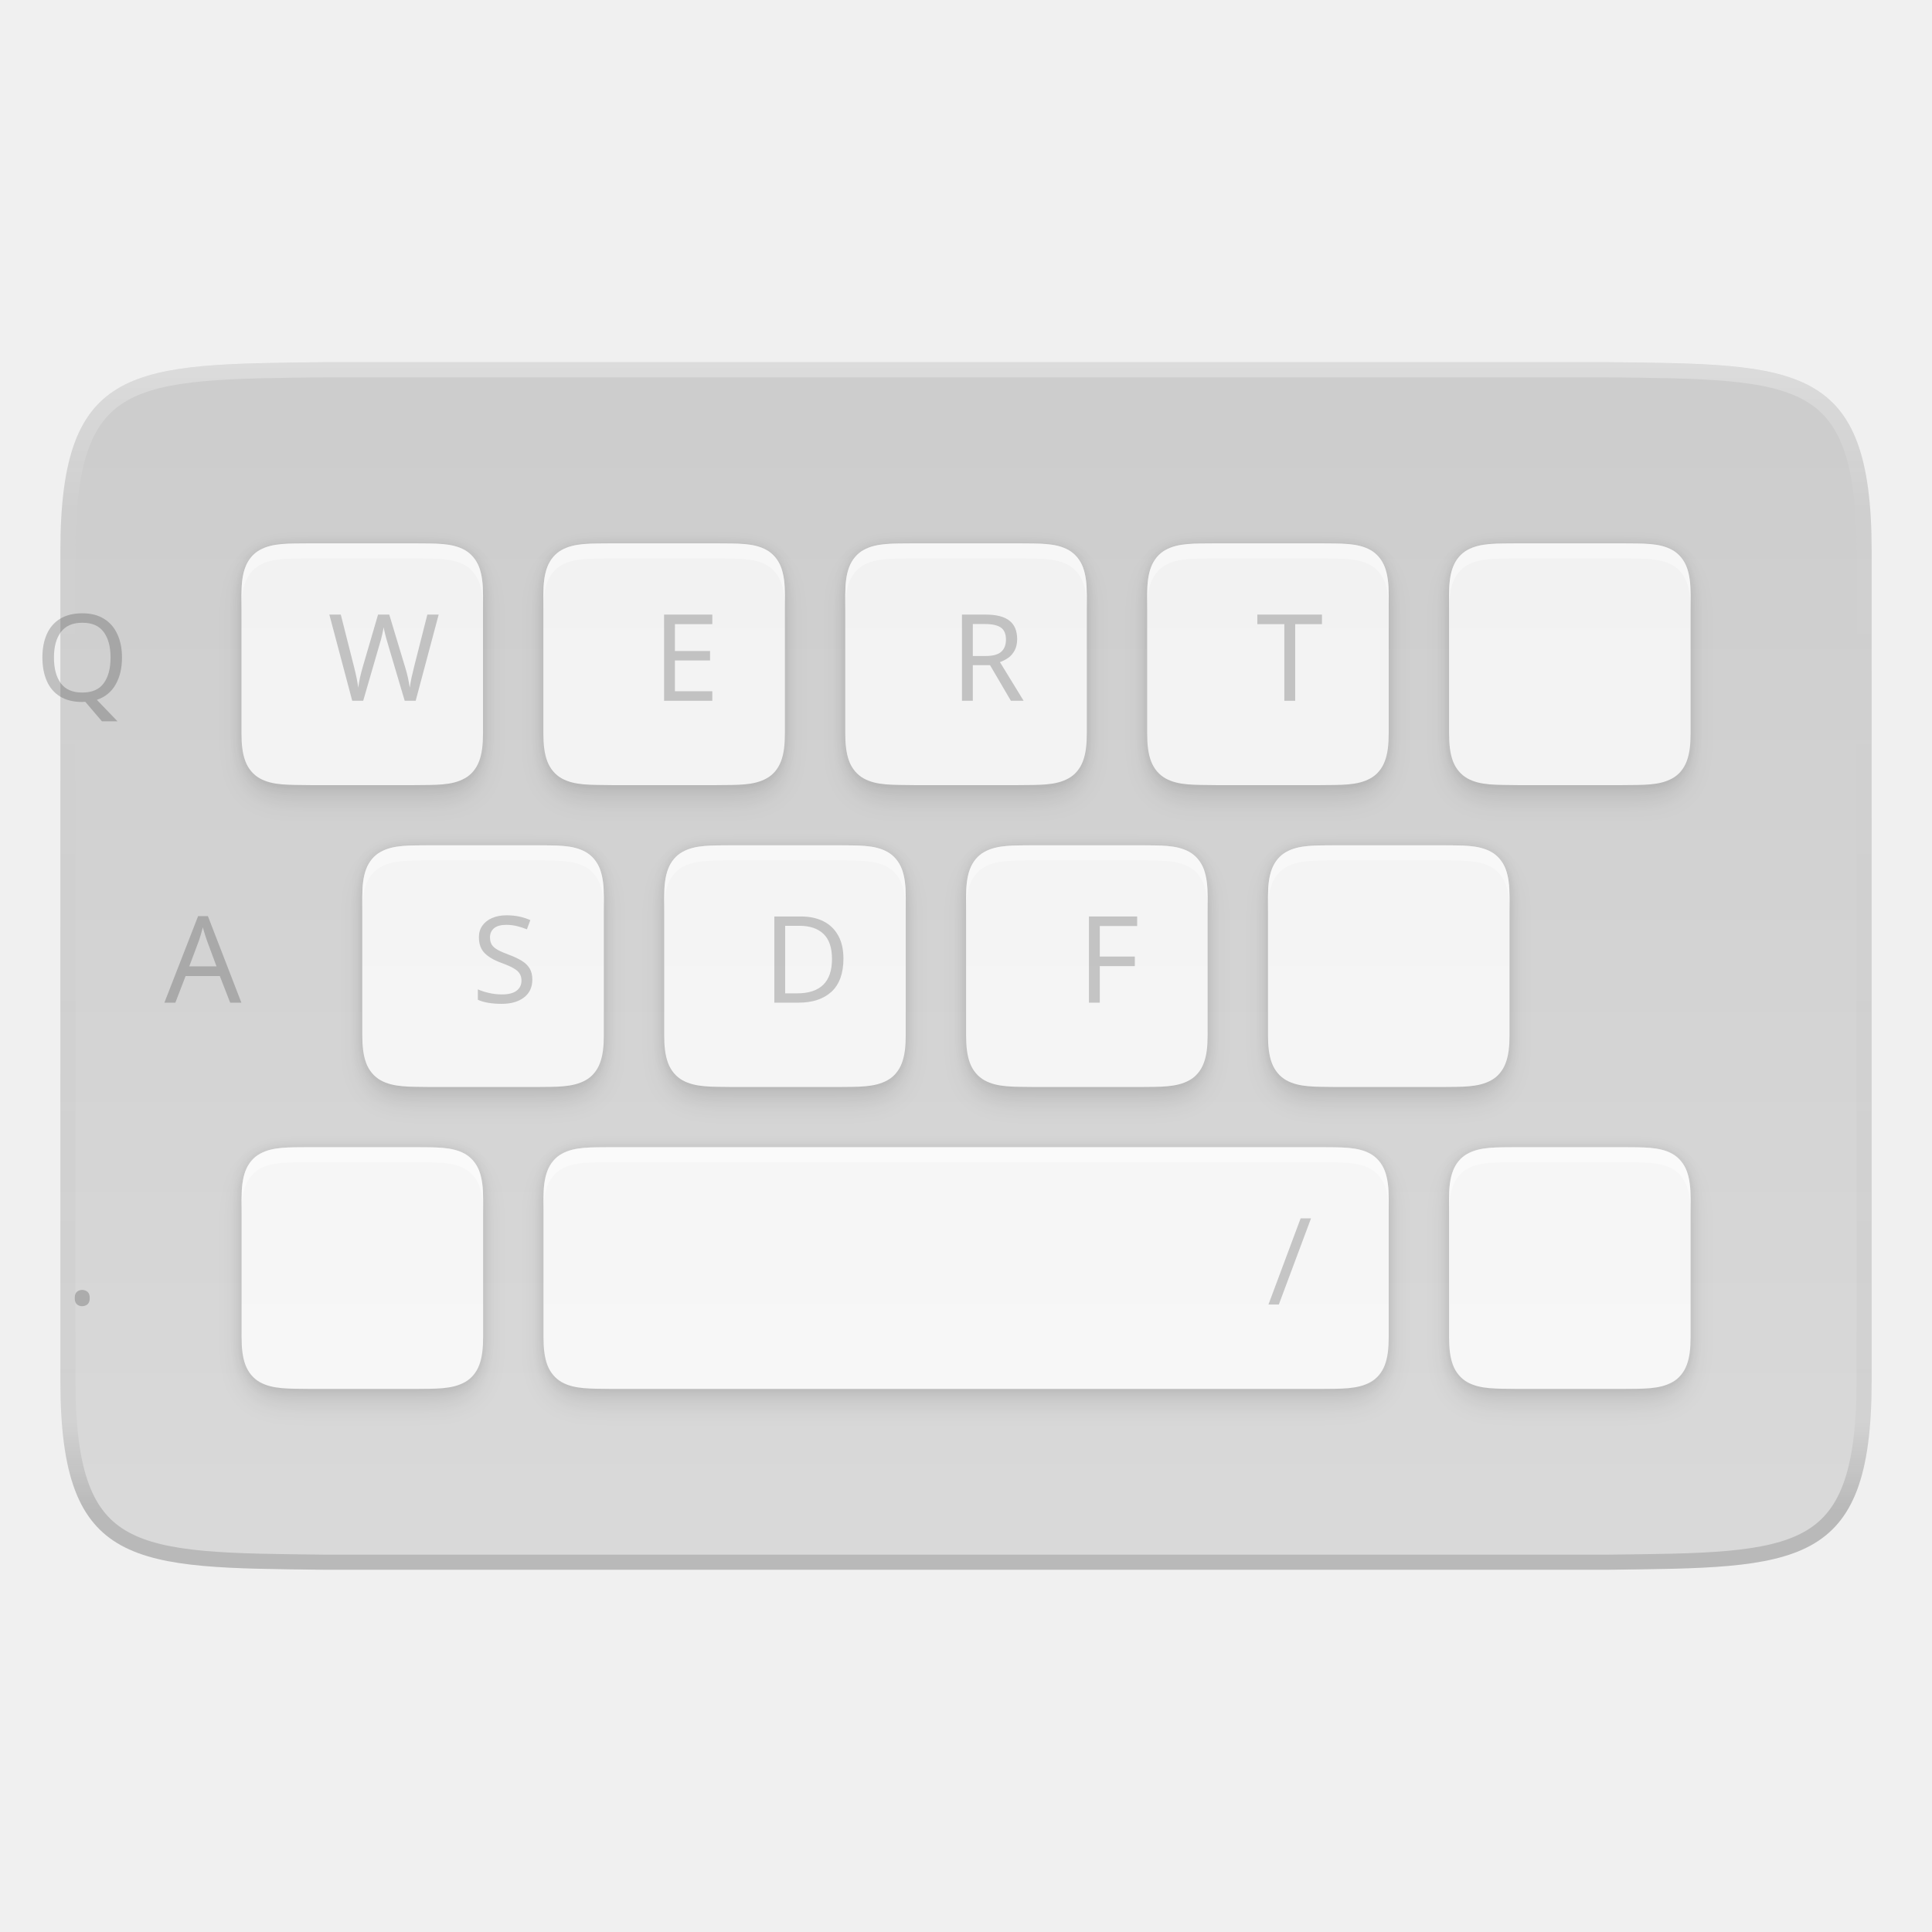
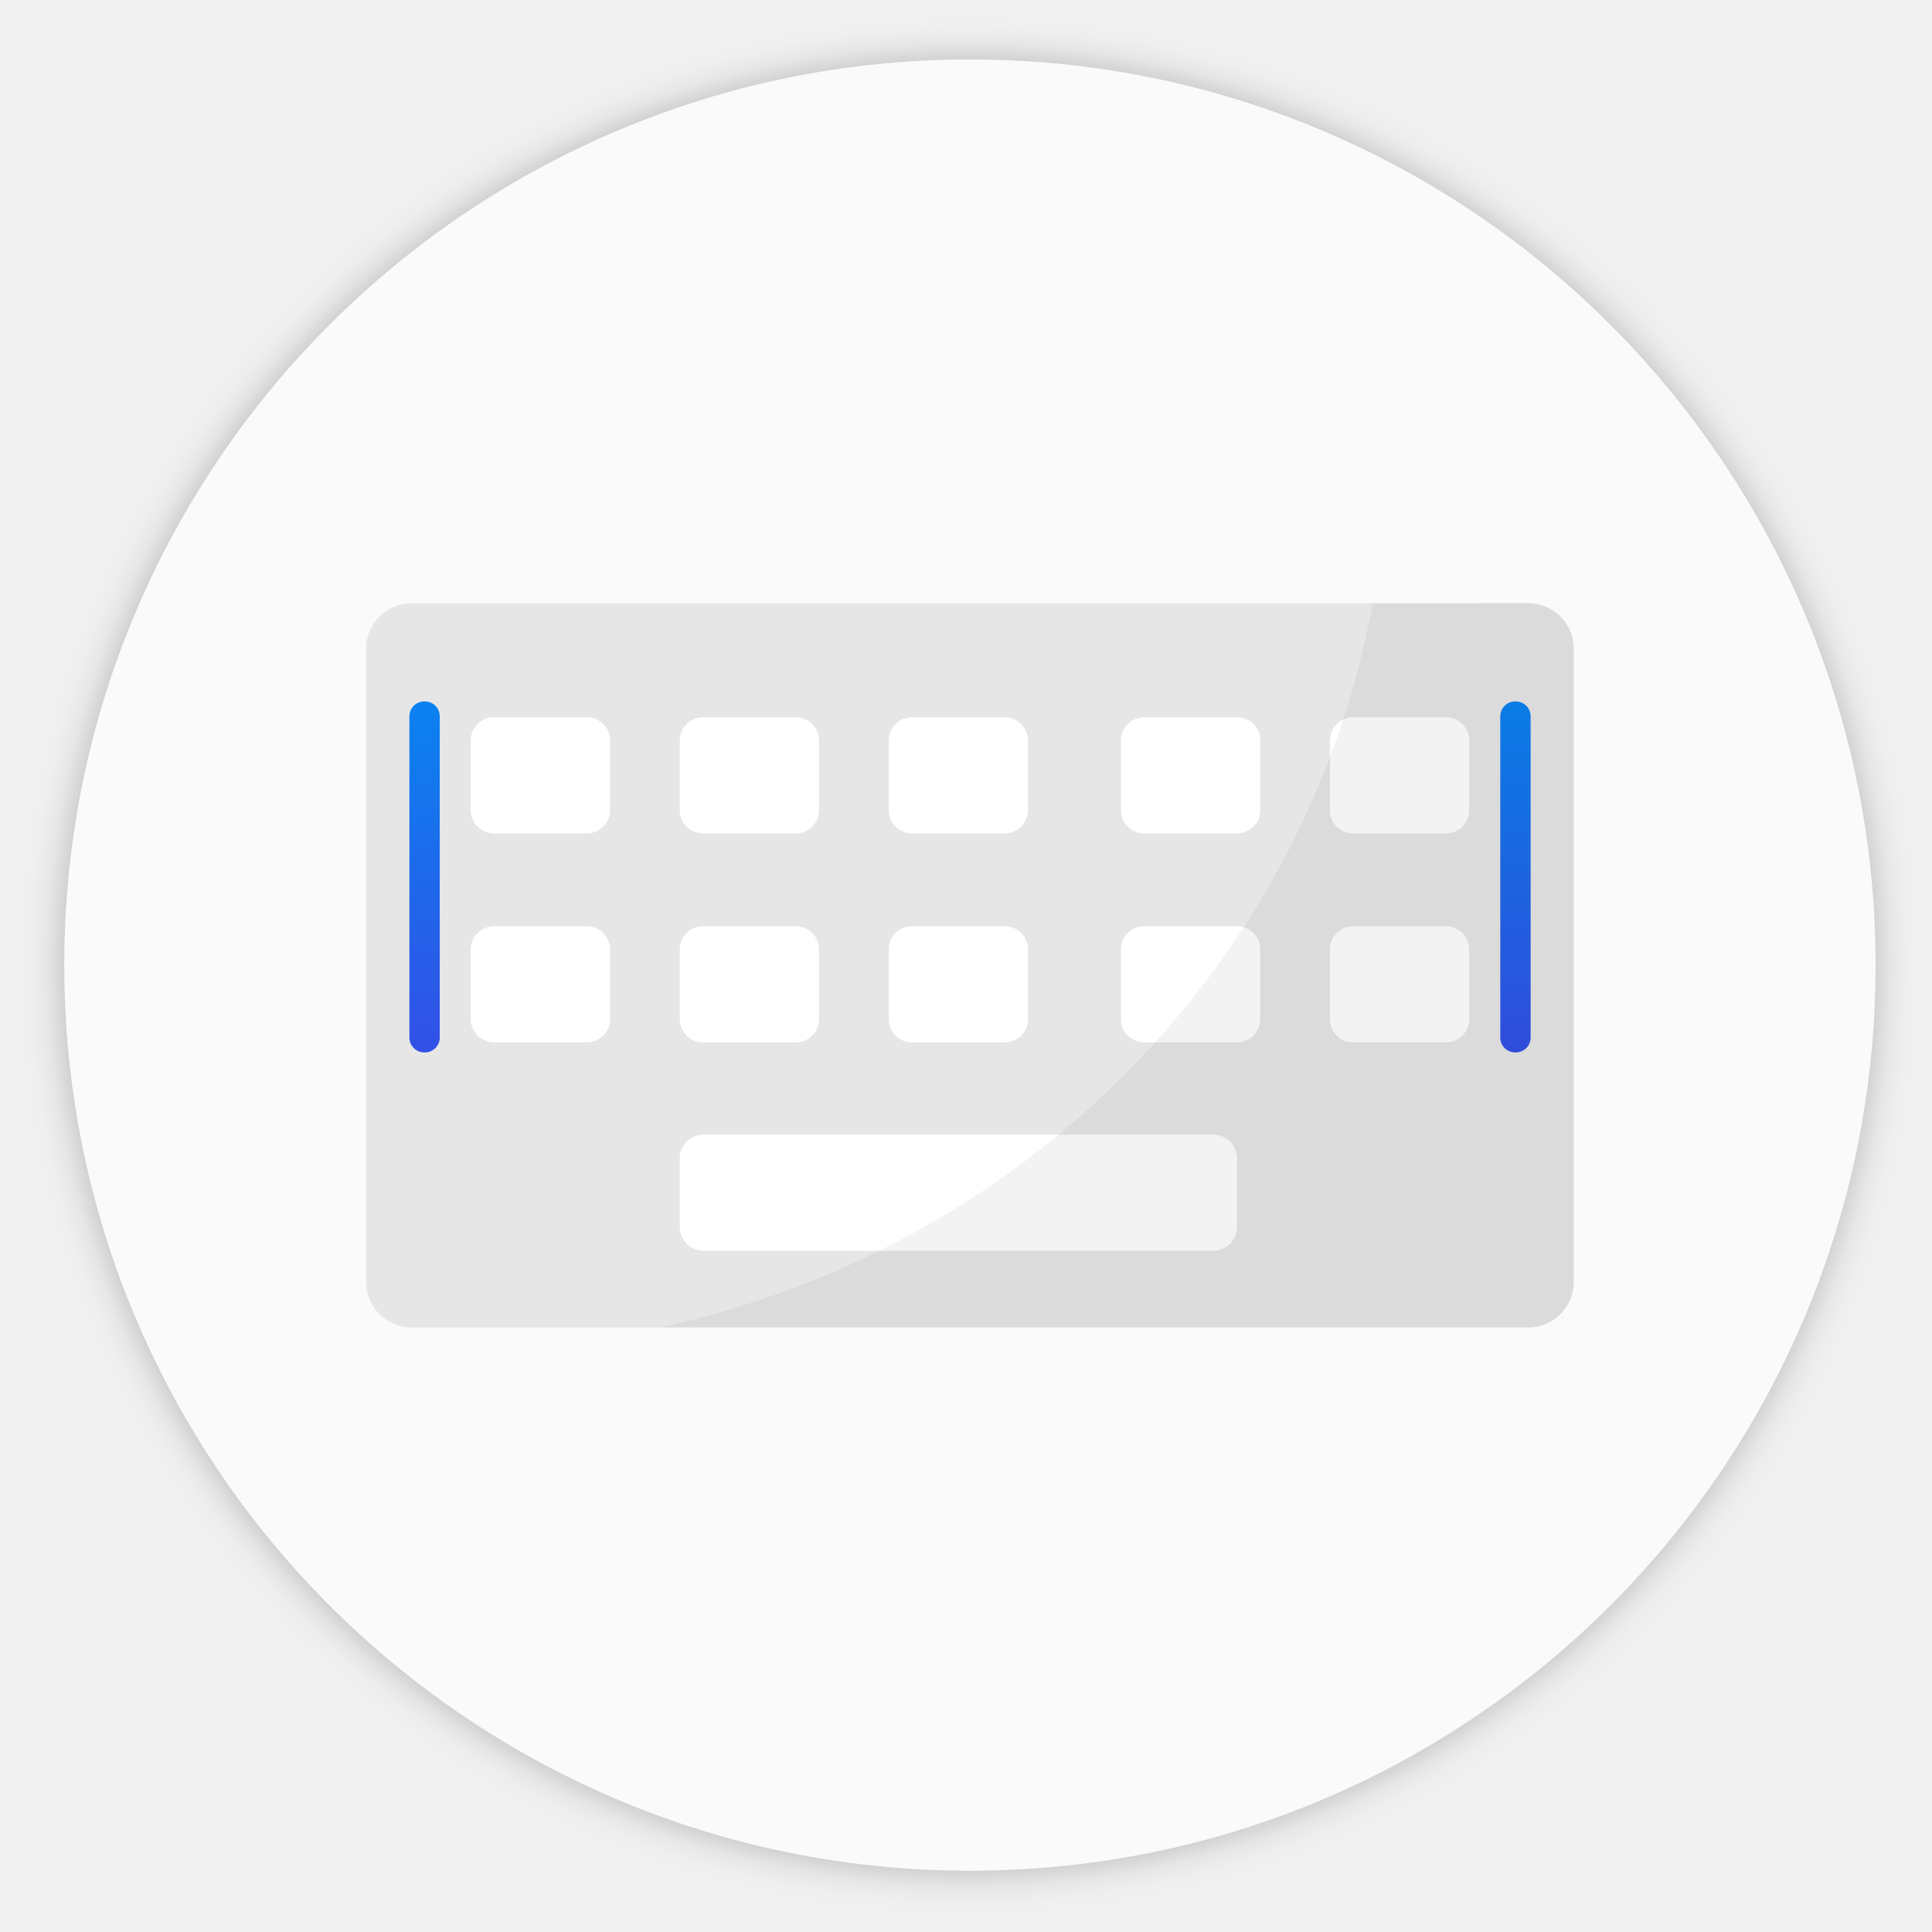
- <svg xmlns="http://www.w3.org/2000/svg" width="64" height="64" version="1.1" viewBox="0 0 16.933 16.933">
+ <svg xmlns="http://www.w3.org/2000/svg" xmlns:xlink="http://www.w3.org/1999/xlink" width="64" height="64" version="1.1" viewBox="0 0 16.933 16.933">
  <defs>
-     <linearGradient id="a" x1="152" x2="152" y1="100" y2="212" gradientTransform="matrix(.066145 0 0 .066145 -1.3976 -1.5875)" gradientUnits="userSpaceOnUse">
-       <stop stop-color="#f2f2f2" offset="0" />
-       <stop stop-color="#f7f7f7" offset="1" />
+     <filter id="filter11290" x="-.024" y="-.024" width="1.048" height="1.048" color-interpolation-filters="sRGB">
+       <feGaussianBlur stdDeviation="0.159" />
+     </filter>
+     <linearGradient id="linearGradient1007" x1="4.228" x2="7.304" y1="5.526" y2="5.526" gradientTransform="translate(2.0025 -9.265)" gradientUnits="userSpaceOnUse">
+       <stop stop-color="#0a82f0" offset="0" />
+       <stop stop-color="#3250e6" offset="1" />
    </linearGradient>
-     <filter id="e" x="-.019" y="-.033" width="1.038" height="1.065" color-interpolation-filters="sRGB">
-       <feGaussianBlur stdDeviation="1.52" />
-     </filter>
-     <filter id="f" x="-.009" y="-.016" width="1.019" height="1.033" color-interpolation-filters="sRGB">
-       <feGaussianBlur stdDeviation="0.76" />
-     </filter>
-     <linearGradient id="b" x1="152" x2="152" y1="76" y2="228" gradientUnits="userSpaceOnUse">
-       <stop stop-color="#fff" offset="0" />
-       <stop stop-color="#fff" stop-opacity=".098" offset=".125" />
-       <stop stop-opacity=".098" offset=".925" />
-       <stop stop-opacity=".498" offset="1" />
-     </linearGradient>
-     <clipPath id="h">
-       <path d="m272 211c0 25-9.783 24.708-35 25h-170c-25.217-0.292-35 0-35-25v-110c0-25 9.783-24.708 35-25h170c25.217 0.292 35 0 35 25z" color="#000000" fill="#808080" />
-     </clipPath>
-     <linearGradient id="d" x1="152" x2="152" y1="84" y2="228" gradientTransform="matrix(.066145 0 0 .066145 -1.3976 -1.5875)" gradientUnits="userSpaceOnUse">
-       <stop stop-color="#cdcdcd" offset="0" />
-       <stop stop-color="#d9d9d9" offset="1" />
-     </linearGradient>
-     <linearGradient id="c" x1="156" x2="156" y1="80" y2="232" gradientUnits="userSpaceOnUse">
-       <stop stop-color="#fff" offset="0" />
-       <stop stop-color="#fff" stop-opacity=".098" offset=".125" />
-       <stop stop-color="#fff" stop-opacity=".098" offset=".925" />
-       <stop stop-color="#fff" stop-opacity=".498" offset="1" />
-     </linearGradient>
-     <clipPath id="i">
-       <path d="m266 205c0 25-9.783 24.708-35 25h-158c-25.217-0.292-35 0-35-25v-98.001c0-25 9.783-24.708 35-25h158c25.217 0.292 35 0 35 25z" color="#000000" fill="#808080" />
-     </clipPath>
-     <filter id="g" x="-.01" y="-.015" width="1.02" height="1.03" color-interpolation-filters="sRGB">
-       <feGaussianBlur stdDeviation="0.94" />
-     </filter>
+     <linearGradient id="linearGradient904" x1="4.228" x2="7.304" y1="5.526" y2="5.526" gradientTransform="translate(2.0025 -18.826)" gradientUnits="userSpaceOnUse" xlink:href="#linearGradient1007" />
+     <linearGradient id="linearGradient910" x1="4.228" x2="7.304" y1="5.526" y2="5.526" gradientTransform="translate(2.0025 -9.265)" gradientUnits="userSpaceOnUse" xlink:href="#linearGradient1007" />
  </defs>
-   <g transform="translate(-.18986 -.26462)">
-     <g>
-       <path transform="matrix(.066145 0 0 .066145 -1.3976 -1.5875)" d="m272 211c0 25-9.783 24.708-35 25h-170c-25.217-0.292-35 0-35-25v-110c0-25 9.783-24.708 35-25h170c25.217 0.292 35 0 35 25z" clip-path="url(#i)" color="#000000" filter="url(#g)" opacity=".5" stroke="url(#c)" stroke-width="4" />
-       <path d="m16.594 12.369c0 1.654-0.647 1.634-2.315 1.654h-11.245c-1.668-0.019-2.315 0-2.315-1.654v-7.276c0-1.654 0.647-1.634 2.315-1.654h11.245c1.668 0.019 2.315 0 2.315 1.654z" color="#000000" fill="url(#d)" />
-       <path transform="matrix(.066145 0 0 .066145 -1.3976 -1.5875)" d="m272 211c0 25-9.783 24.708-35 25h-170c-25.217-0.292-35 0-35-25v-110c0-25 9.783-24.708 35-25h170c25.217 0.292 35 0 35 25z" clip-path="url(#h)" color="#000000" fill="none" opacity=".3" stroke="url(#b)" stroke-width="4" />
+   <circle cx="8.494" cy="8.46" r="7.938" filter="url(#filter11290)" opacity=".25" stroke-width=".14" />
+   <path d="m16.439 8.46c0 0.952-0.167 1.864-0.475 2.709-0.214 0.588-0.494 1.143-0.834 1.657-0.142 0.216-0.295 0.425-0.457 0.625-0.52 0.642-1.137 1.201-1.831 1.654-0.255 0.167-0.521 0.32-0.795 0.457-1.067 0.534-2.271 0.834-3.546 0.834s-2.479-0.3-3.546-0.834c-0.275-0.137-0.54-0.29-0.796-0.457-0.702-0.46-1.327-1.027-1.851-1.68-0.163-0.202-0.315-0.413-0.457-0.631-0.33-0.505-0.604-1.051-0.814-1.627-0.307-0.845-0.474-1.757-0.474-2.708 0-4.384 3.554-7.938 7.938-7.938 2.2 0 4.192 0.895 5.63 2.342 0.414 0.417 0.783 0.879 1.096 1.379 0.296 0.471 0.544 0.976 0.737 1.507 0.307 0.846 0.475 1.758 0.475 2.709z" fill="#fafafa" stroke-width=".031" />
+   <g fill="#5e4aa6" stroke-width=".265">
+     <circle cx="-330.35" cy="-328.38" r="0" />
+     <g transform="translate(23.999 2.5837)">
+       <circle cx="-330.35" cy="-328.38" r="0" />
+       <circle cx="-299.17" cy="-337.27" r="0" />
+       <circle cx="-299.81" cy="-339.42" r="0" />
+       <circle cx="-302.25" cy="-338.13" r="0" />
+       <circle cx="-301.89" cy="-335.91" r="0" />
+       <circle cx="-304.76" cy="-351.05" r="0" />
+       <circle cx="-304.83" cy="-349.54" r="0" />
+       <circle cx="-359.94" cy="-336.91" r="0" />
    </g>
-     <g shape-rendering="auto">
-       <path transform="matrix(.066145 0 0 .066145 .71901 3.4395)" d="m33.129 24c-2.876 0.033-4.981-0.07-6.701 0.879-0.86 0.475-1.538 1.279-1.914 2.281-0.376 1.003-0.514 2.194-0.514 3.697v18.285c0 1.503 0.137 2.695 0.514 3.697 0.376 1.003 1.054 1.801 1.914 2.275 1.721 0.949 3.825 0.852 6.701 0.885h0.01 13.723 0.01c2.876-0.033 4.981 0.065 6.701-0.885 0.86-0.475 1.538-1.273 1.914-2.275 0.375-1.003 0.514-2.194 0.514-3.697v-18.285c0-1.503-0.137-2.695-0.514-3.697-0.376-1.003-1.054-1.807-1.914-2.281-1.721-0.949-3.825-0.846-6.701-0.879h-0.01-13.723zm40 0c-2.876 0.033-4.981-0.07-6.701 0.879-0.86 0.475-1.538 1.279-1.914 2.281-0.376 1.003-0.514 2.194-0.514 3.697v18.285c0 1.503 0.137 2.695 0.514 3.697 0.376 1.003 1.054 1.801 1.914 2.275 1.721 0.949 3.825 0.852 6.701 0.885h0.01 13.723 0.01c2.876-0.033 4.981 0.065 6.701-0.885 0.86-0.475 1.538-1.273 1.914-2.275 0.375-1.003 0.514-2.194 0.514-3.697v-18.285c0-1.503-0.137-2.695-0.514-3.697-0.376-1.003-1.054-1.807-1.914-2.281-1.721-0.949-3.825-0.846-6.701-0.879h-0.01-13.723zm40 0c-2.876 0.033-4.981-0.07-6.701 0.879-0.86 0.475-1.538 1.279-1.914 2.281-0.376 1.003-0.514 2.194-0.514 3.697v18.285c0 1.503 0.137 2.695 0.514 3.697 0.376 1.003 1.054 1.801 1.914 2.275 1.721 0.949 3.825 0.852 6.701 0.885h0.01 13.723 0.01c2.876-0.033 4.981 0.065 6.701-0.885 0.86-0.475 1.538-1.273 1.914-2.275 0.375-1.003 0.514-2.194 0.514-3.697v-18.285c0-1.503-0.137-2.695-0.514-3.697-0.376-1.003-1.054-1.807-1.914-2.281-1.721-0.949-3.825-0.846-6.701-0.879h-0.01-13.723zm40 0c-2.876 0.033-4.981-0.07-6.701 0.879-0.86 0.475-1.538 1.279-1.914 2.281-0.376 1.003-0.514 2.194-0.514 3.697v18.285c0 1.503 0.137 2.695 0.514 3.697 0.376 1.003 1.054 1.801 1.914 2.275 1.721 0.949 3.825 0.852 6.701 0.885h0.01 13.723 0.01c2.876-0.033 4.981 0.065 6.701-0.885 0.86-0.475 1.538-1.273 1.914-2.275 0.375-1.003 0.514-2.194 0.514-3.697v-18.285c0-1.503-0.137-2.695-0.514-3.697-0.376-1.003-1.054-1.807-1.914-2.281-1.721-0.949-3.825-0.846-6.701-0.879h-0.01-13.723zm40 0c-2.876 0.033-4.981-0.07-6.701 0.879-0.86 0.475-1.538 1.279-1.914 2.281-0.376 1.003-0.514 2.194-0.514 3.697v18.285c0 1.503 0.137 2.695 0.514 3.697 0.376 1.003 1.054 1.801 1.914 2.275 1.721 0.949 3.825 0.852 6.701 0.885h0.01 13.723 0.01c2.876-0.033 4.981 0.065 6.701-0.885 0.86-0.475 1.538-1.273 1.914-2.275 0.375-1.003 0.514-2.194 0.514-3.697v-18.285c0-1.503-0.137-2.695-0.514-3.697-0.376-1.003-1.054-1.807-1.914-2.281-1.721-0.949-3.825-0.846-6.701-0.879h-0.01-13.723zm-144 40c-2.876 0.033-4.981-0.07-6.701 0.879-0.86 0.475-1.538 1.279-1.914 2.281-0.376 1.003-0.514 2.194-0.514 3.697v18.285c0 1.503 0.137 2.695 0.514 3.697 0.376 1.003 1.054 1.801 1.914 2.275 1.721 0.949 3.825 0.852 6.701 0.885h0.01 13.723 0.01c2.876-0.033 4.981 0.065 6.701-0.885 0.86-0.475 1.538-1.273 1.914-2.275 0.375-1.003 0.514-2.194 0.514-3.697v-18.285c0-1.503-0.137-2.695-0.514-3.697-0.376-1.003-1.054-1.807-1.914-2.281-1.721-0.949-3.825-0.846-6.701-0.879h-0.01-13.723zm40 0c-2.876 0.033-4.981-0.07-6.701 0.879-0.86 0.475-1.538 1.279-1.914 2.281-0.376 1.003-0.514 2.194-0.514 3.697v18.285c0 1.503 0.137 2.695 0.514 3.697 0.376 1.003 1.054 1.801 1.914 2.275 1.721 0.949 3.825 0.852 6.701 0.885h0.01 13.723 0.01c2.876-0.033 4.981 0.065 6.701-0.885 0.86-0.475 1.538-1.273 1.914-2.275 0.375-1.003 0.514-2.194 0.514-3.697v-18.285c0-1.503-0.137-2.695-0.514-3.697-0.376-1.003-1.054-1.807-1.914-2.281-1.721-0.949-3.825-0.846-6.701-0.879h-0.01-13.723zm40 0c-2.876 0.033-4.981-0.07-6.701 0.879-0.86 0.475-1.538 1.279-1.914 2.281-0.376 1.003-0.514 2.194-0.514 3.697v18.285c0 1.503 0.137 2.695 0.514 3.697 0.376 1.003 1.054 1.801 1.914 2.275 1.721 0.949 3.825 0.852 6.701 0.885h0.01 13.723 0.01c2.876-0.033 4.981 0.065 6.701-0.885 0.86-0.475 1.538-1.273 1.914-2.275 0.375-1.003 0.514-2.194 0.514-3.697v-18.285c0-1.503-0.137-2.695-0.514-3.697-0.376-1.003-1.054-1.807-1.914-2.281-1.721-0.949-3.825-0.846-6.701-0.879h-0.01-13.723zm40 0c-2.876 0.033-4.981-0.07-6.701 0.879-0.86 0.475-1.538 1.279-1.914 2.281-0.376 1.003-0.514 2.194-0.514 3.697v18.285c0 1.503 0.137 2.695 0.514 3.697 0.376 1.003 1.054 1.801 1.914 2.275 1.721 0.949 3.825 0.852 6.701 0.885h0.01 13.723 0.01c2.876-0.033 4.981 0.065 6.701-0.885 0.86-0.475 1.538-1.273 1.914-2.275 0.375-1.003 0.514-2.194 0.514-3.697v-18.285c0-1.503-0.137-2.695-0.514-3.697-0.376-1.003-1.054-1.807-1.914-2.281-1.721-0.949-3.825-0.846-6.701-0.879h-0.01-13.723zm-136 40c-2.876 0.033-4.981-0.07-6.701 0.879-0.86 0.475-1.538 1.279-1.914 2.281-0.376 1.003-0.514 2.194-0.514 3.697v18.285c0 1.503 0.137 2.695 0.514 3.697 0.376 1.003 1.054 1.801 1.914 2.275 1.721 0.949 3.825 0.852 6.701 0.885h0.01 13.723 0.01c2.876-0.033 4.981 0.065 6.701-0.885 0.86-0.475 1.538-1.273 1.914-2.275 0.375-1.003 0.514-2.194 0.514-3.697v-18.285c0-1.503-0.137-2.695-0.514-3.697-0.376-1.003-1.054-1.807-1.914-2.281-1.721-0.949-3.825-0.846-6.701-0.879h-0.01-13.723zm40 0c-2.876 0.033-4.981-0.07-6.701 0.879-0.86 0.475-1.538 1.279-1.914 2.281-0.376 1.003-0.514 2.194-0.514 3.697v18.285c0 1.503 0.137 2.695 0.514 3.697 0.376 1.003 1.054 1.801 1.914 2.275 1.721 0.949 3.825 0.852 6.701 0.885h0.01 93.723 0.01c2.876-0.033 4.981 0.065 6.701-0.885 0.86-0.475 1.538-1.273 1.914-2.275 0.375-1.003 0.514-2.194 0.514-3.697v-18.285c0-1.503-0.137-2.695-0.514-3.697-0.376-1.003-1.054-1.807-1.914-2.281-1.721-0.949-3.825-0.846-6.701-0.879h-0.01-93.723zm120 0c-2.876 0.033-4.981-0.07-6.701 0.879-0.86 0.475-1.538 1.279-1.914 2.281-0.376 1.003-0.514 2.194-0.514 3.697v18.285c0 1.503 0.137 2.695 0.514 3.697 0.376 1.003 1.054 1.801 1.914 2.275 1.721 0.949 3.825 0.852 6.701 0.885h0.01 13.723 0.01c2.876-0.033 4.981 0.065 6.701-0.885 0.86-0.475 1.538-1.273 1.914-2.275 0.375-1.003 0.514-2.194 0.514-3.697v-18.285c0-1.503-0.137-2.695-0.514-3.697-0.376-1.003-1.054-1.807-1.914-2.281-1.721-0.949-3.825-0.846-6.701-0.879h-0.01-13.723z" color="#000000" color-rendering="auto" filter="url(#f)" image-rendering="auto" opacity=".1" solid-color="#000000" style="font-feature-settings:normal;font-variant-alternates:normal;font-variant-caps:normal;font-variant-ligatures:normal;font-variant-numeric:normal;font-variant-position:normal;isolation:auto;mix-blend-mode:normal;shape-padding:0;text-decoration-color:#000000;text-decoration-line:none;text-decoration-style:solid;text-indent:0;text-orientation:mixed;text-transform:none;white-space:normal" />
-       <path transform="matrix(.066145 0 0 .066145 .71901 3.4395)" d="m33.129 26c-2.876 0.033-4.981-0.07-6.701 0.879-0.86 0.475-1.538 1.279-1.914 2.281-0.376 1.003-0.514 2.194-0.514 3.697v18.285c0 1.503 0.137 2.695 0.514 3.697 0.376 1.003 1.054 1.801 1.914 2.275 1.721 0.949 3.825 0.852 6.701 0.885h0.01 13.723 0.01c2.876-0.033 4.981 0.065 6.701-0.885 0.86-0.475 1.538-1.273 1.914-2.275 0.375-1.003 0.514-2.194 0.514-3.697v-18.285c0-1.503-0.137-2.695-0.514-3.697-0.376-1.003-1.054-1.807-1.914-2.281-1.721-0.949-3.825-0.846-6.701-0.879h-0.01-13.723zm40 0c-2.876 0.033-4.981-0.07-6.701 0.879-0.86 0.475-1.538 1.279-1.914 2.281-0.376 1.003-0.514 2.194-0.514 3.697v18.285c0 1.503 0.137 2.695 0.514 3.697 0.376 1.003 1.054 1.801 1.914 2.275 1.721 0.949 3.825 0.852 6.701 0.885h0.01 13.723 0.01c2.876-0.033 4.981 0.065 6.701-0.885 0.86-0.475 1.538-1.273 1.914-2.275 0.375-1.003 0.514-2.194 0.514-3.697v-18.285c0-1.503-0.137-2.695-0.514-3.697-0.376-1.003-1.054-1.807-1.914-2.281-1.721-0.949-3.825-0.846-6.701-0.879h-0.01-13.723zm40 0c-2.876 0.033-4.981-0.07-6.701 0.879-0.86 0.475-1.538 1.279-1.914 2.281-0.376 1.003-0.514 2.194-0.514 3.697v18.285c0 1.503 0.137 2.695 0.514 3.697 0.376 1.003 1.054 1.801 1.914 2.275 1.721 0.949 3.825 0.852 6.701 0.885h0.01 13.723 0.01c2.876-0.033 4.981 0.065 6.701-0.885 0.86-0.475 1.538-1.273 1.914-2.275 0.375-1.003 0.514-2.194 0.514-3.697v-18.285c0-1.503-0.137-2.695-0.514-3.697-0.376-1.003-1.054-1.807-1.914-2.281-1.721-0.949-3.825-0.846-6.701-0.879h-0.01-13.723zm40 0c-2.876 0.033-4.981-0.07-6.701 0.879-0.86 0.475-1.538 1.279-1.914 2.281-0.376 1.003-0.514 2.194-0.514 3.697v18.285c0 1.503 0.137 2.695 0.514 3.697 0.376 1.003 1.054 1.801 1.914 2.275 1.721 0.949 3.825 0.852 6.701 0.885h0.01 13.723 0.01c2.876-0.033 4.981 0.065 6.701-0.885 0.86-0.475 1.538-1.273 1.914-2.275 0.375-1.003 0.514-2.194 0.514-3.697v-18.285c0-1.503-0.137-2.695-0.514-3.697-0.376-1.003-1.054-1.807-1.914-2.281-1.721-0.949-3.825-0.846-6.701-0.879h-0.01-13.723zm40 0c-2.876 0.033-4.981-0.07-6.701 0.879-0.86 0.475-1.538 1.279-1.914 2.281-0.376 1.003-0.514 2.194-0.514 3.697v18.285c0 1.503 0.137 2.695 0.514 3.697 0.376 1.003 1.054 1.801 1.914 2.275 1.721 0.949 3.825 0.852 6.701 0.885h0.01 13.723 0.01c2.876-0.033 4.981 0.065 6.701-0.885 0.86-0.475 1.538-1.273 1.914-2.275 0.375-1.003 0.514-2.194 0.514-3.697v-18.285c0-1.503-0.137-2.695-0.514-3.697-0.376-1.003-1.054-1.807-1.914-2.281-1.721-0.949-3.825-0.846-6.701-0.879h-0.01-13.723zm-144 40c-2.876 0.033-4.981-0.07-6.701 0.879-0.86 0.475-1.538 1.279-1.914 2.281-0.376 1.003-0.514 2.194-0.514 3.697v18.285c0 1.503 0.137 2.695 0.514 3.697 0.376 1.003 1.054 1.801 1.914 2.275 1.721 0.949 3.825 0.852 6.701 0.885h0.01 13.723 0.01c2.876-0.033 4.981 0.065 6.701-0.885 0.86-0.475 1.538-1.273 1.914-2.275 0.375-1.003 0.514-2.194 0.514-3.697v-18.285c0-1.503-0.137-2.695-0.514-3.697-0.376-1.003-1.054-1.807-1.914-2.281-1.721-0.949-3.825-0.846-6.701-0.879h-0.01-13.723zm40 0c-2.876 0.033-4.981-0.07-6.701 0.879-0.86 0.475-1.538 1.279-1.914 2.281-0.376 1.003-0.514 2.194-0.514 3.697v18.285c0 1.503 0.137 2.695 0.514 3.697 0.376 1.003 1.054 1.801 1.914 2.275 1.721 0.949 3.825 0.852 6.701 0.885h0.01 13.723 0.01c2.876-0.033 4.981 0.065 6.701-0.885 0.86-0.475 1.538-1.273 1.914-2.275 0.375-1.003 0.514-2.194 0.514-3.697v-18.285c0-1.503-0.137-2.695-0.514-3.697-0.376-1.003-1.054-1.807-1.914-2.281-1.721-0.949-3.825-0.846-6.701-0.879h-0.01-13.723zm40 0c-2.876 0.033-4.981-0.07-6.701 0.879-0.86 0.475-1.538 1.279-1.914 2.281-0.376 1.003-0.514 2.194-0.514 3.697v18.285c0 1.503 0.137 2.695 0.514 3.697 0.376 1.003 1.054 1.801 1.914 2.275 1.721 0.949 3.825 0.852 6.701 0.885h0.01 13.723 0.01c2.876-0.033 4.981 0.065 6.701-0.885 0.86-0.475 1.538-1.273 1.914-2.275 0.375-1.003 0.514-2.194 0.514-3.697v-18.285c0-1.503-0.137-2.695-0.514-3.697-0.376-1.003-1.054-1.807-1.914-2.281-1.721-0.949-3.825-0.846-6.701-0.879h-0.01-13.723zm40 0c-2.876 0.033-4.981-0.07-6.701 0.879-0.86 0.475-1.538 1.279-1.914 2.281-0.376 1.003-0.514 2.194-0.514 3.697v18.285c0 1.503 0.137 2.695 0.514 3.697 0.376 1.003 1.054 1.801 1.914 2.275 1.721 0.949 3.825 0.852 6.701 0.885h0.01 13.723 0.01c2.876-0.033 4.981 0.065 6.701-0.885 0.86-0.475 1.538-1.273 1.914-2.275 0.375-1.003 0.514-2.194 0.514-3.697v-18.285c0-1.503-0.137-2.695-0.514-3.697-0.376-1.003-1.054-1.807-1.914-2.281-1.721-0.949-3.825-0.846-6.701-0.879h-0.01-13.723zm-136 40c-2.876 0.033-4.981-0.07-6.701 0.879-0.86 0.475-1.538 1.279-1.914 2.281-0.376 1.003-0.514 2.194-0.514 3.697v18.285c0 1.503 0.137 2.695 0.514 3.697 0.376 1.003 1.054 1.801 1.914 2.275 1.721 0.949 3.825 0.852 6.701 0.885h0.01 13.723 0.01c2.876-0.033 4.981 0.065 6.701-0.885 0.86-0.475 1.538-1.273 1.914-2.275 0.375-1.003 0.514-2.194 0.514-3.697v-18.285c0-1.503-0.137-2.695-0.514-3.697-0.376-1.003-1.054-1.807-1.914-2.281-1.721-0.949-3.825-0.846-6.701-0.879h-0.01-13.723zm40 0c-2.876 0.033-4.981-0.07-6.701 0.879-0.86 0.475-1.538 1.279-1.914 2.281-0.376 1.003-0.514 2.194-0.514 3.697v18.285c0 1.503 0.137 2.695 0.514 3.697 0.376 1.003 1.054 1.801 1.914 2.275 1.721 0.949 3.825 0.852 6.701 0.885h0.01 93.723 0.01c2.876-0.033 4.981 0.065 6.701-0.885 0.86-0.475 1.538-1.273 1.914-2.275 0.375-1.003 0.514-2.194 0.514-3.697v-18.285c0-1.503-0.137-2.695-0.514-3.697-0.376-1.003-1.054-1.807-1.914-2.281-1.721-0.949-3.825-0.846-6.701-0.879h-0.01-93.723zm120 0c-2.876 0.033-4.981-0.07-6.701 0.879-0.86 0.475-1.538 1.279-1.914 2.281-0.376 1.003-0.514 2.194-0.514 3.697v18.285c0 1.503 0.137 2.695 0.514 3.697 0.376 1.003 1.054 1.801 1.914 2.275 1.721 0.949 3.825 0.852 6.701 0.885h0.01 13.723 0.01c2.876-0.033 4.981 0.065 6.701-0.885 0.86-0.475 1.538-1.273 1.914-2.275 0.375-1.003 0.514-2.194 0.514-3.697v-18.285c0-1.503-0.137-2.695-0.514-3.697-0.376-1.003-1.054-1.807-1.914-2.281-1.721-0.949-3.825-0.846-6.701-0.879h-0.01-13.723z" color="#000000" color-rendering="auto" filter="url(#e)" image-rendering="auto" opacity=".1" solid-color="#000000" style="font-feature-settings:normal;font-variant-alternates:normal;font-variant-caps:normal;font-variant-ligatures:normal;font-variant-numeric:normal;font-variant-position:normal;isolation:auto;mix-blend-mode:normal;shape-padding:0;text-decoration-color:#000000;text-decoration-line:none;text-decoration-style:solid;text-indent:0;text-orientation:mixed;text-transform:none;white-space:normal" />
-       <path d="m2.91 5.027c-0.19 0.002-0.329-0.005-0.443 0.058-0.057 0.031-0.102 0.085-0.127 0.151-0.025 0.066-0.034 0.145-0.034 0.245v1.21c0 0.099 0.009 0.178 0.034 0.245 0.025 0.066 0.07 0.119 0.127 0.151 0.114 0.063 0.253 0.056 0.443 0.059h6.47e-4 0.908 6.5e-4c0.19-0.002 0.329 0.004 0.443-0.059 0.057-0.031 0.102-0.084 0.127-0.151 0.025-0.066 0.034-0.145 0.034-0.245v-1.21c0-0.099-0.009-0.178-0.034-0.245-0.025-0.066-0.07-0.119-0.127-0.151-0.114-0.063-0.253-0.056-0.443-0.058h-6.5e-4 -0.908zm2.646 0c-0.19 0.002-0.329-0.005-0.443 0.058-0.057 0.031-0.102 0.085-0.127 0.151-0.025 0.066-0.034 0.145-0.034 0.245v1.21c0 0.099 0.009 0.178 0.034 0.245 0.025 0.066 0.07 0.119 0.127 0.151 0.114 0.063 0.253 0.056 0.443 0.059h6.5e-4 0.908 6.5e-4c0.19-0.002 0.329 0.004 0.443-0.059 0.057-0.031 0.102-0.084 0.127-0.151 0.025-0.066 0.034-0.145 0.034-0.245v-1.21c0-0.099-0.009-0.178-0.034-0.245-0.025-0.066-0.07-0.119-0.127-0.151-0.114-0.063-0.253-0.056-0.443-0.058h-6.5e-4 -0.908zm2.646 0c-0.19 0.002-0.329-0.005-0.443 0.058-0.057 0.031-0.102 0.085-0.127 0.151-0.025 0.066-0.034 0.145-0.034 0.245v1.21c0 0.099 0.009 0.178 0.034 0.245 0.025 0.066 0.07 0.119 0.127 0.151 0.114 0.063 0.253 0.056 0.443 0.059h6.5e-4 0.908 6.5e-4c0.19-0.002 0.329 0.004 0.443-0.059 0.057-0.031 0.102-0.084 0.127-0.151 0.025-0.066 0.034-0.145 0.034-0.245v-1.21c0-0.099-0.009-0.178-0.034-0.245-0.025-0.066-0.07-0.119-0.127-0.151-0.114-0.063-0.253-0.056-0.443-0.058h-6.5e-4 -0.908zm2.646 0c-0.19 0.002-0.329-0.005-0.443 0.058-0.057 0.031-0.102 0.085-0.127 0.151-0.025 0.066-0.034 0.145-0.034 0.245v1.21c0 0.099 0.009 0.178 0.034 0.245 0.025 0.066 0.07 0.119 0.127 0.151 0.114 0.063 0.253 0.056 0.443 0.059h6.5e-4 0.908 6.5e-4c0.19-0.002 0.329 0.004 0.443-0.059 0.057-0.031 0.102-0.084 0.127-0.151 0.025-0.066 0.034-0.145 0.034-0.245v-1.21c0-0.099-0.009-0.178-0.034-0.245-0.025-0.066-0.07-0.119-0.127-0.151-0.114-0.063-0.253-0.056-0.443-0.058h-6.5e-4 -0.908zm2.646 0c-0.19 0.002-0.329-0.005-0.443 0.058-0.057 0.031-0.102 0.085-0.127 0.151-0.025 0.066-0.034 0.145-0.034 0.245v1.21c0 0.099 0.009 0.178 0.034 0.245 0.025 0.066 0.07 0.119 0.127 0.151 0.114 0.063 0.253 0.056 0.443 0.059h6.5e-4 0.908 6.5e-4c0.19-0.002 0.329 0.004 0.443-0.059 0.057-0.031 0.102-0.084 0.127-0.151 0.025-0.066 0.034-0.145 0.034-0.245v-1.21c0-0.099-0.009-0.178-0.034-0.245-0.025-0.066-0.07-0.119-0.127-0.151-0.114-0.063-0.253-0.056-0.443-0.058h-6.5e-4 -0.908zm-9.525 2.646c-0.19 0.002-0.329-0.005-0.443 0.058-0.057 0.031-0.102 0.085-0.127 0.151-0.025 0.066-0.034 0.145-0.034 0.245v1.21c0 0.099 0.009 0.178 0.034 0.245 0.025 0.066 0.07 0.119 0.127 0.151 0.114 0.063 0.253 0.056 0.443 0.059h6.5e-4 0.908 6.5e-4c0.19-0.002 0.329 0.004 0.443-0.059 0.057-0.031 0.102-0.084 0.127-0.151 0.025-0.066 0.034-0.145 0.034-0.245v-1.21c0-0.099-0.009-0.178-0.034-0.245-0.025-0.066-0.07-0.119-0.127-0.151-0.114-0.063-0.253-0.056-0.443-0.058h-6.5e-4 -0.908zm2.646 0c-0.19 0.002-0.329-0.005-0.443 0.058-0.057 0.031-0.102 0.085-0.127 0.151-0.025 0.066-0.034 0.145-0.034 0.245v1.21c0 0.099 0.009 0.178 0.034 0.245 0.025 0.066 0.07 0.119 0.127 0.151 0.114 0.063 0.253 0.056 0.443 0.059h6.5e-4 0.908 6.5e-4c0.19-0.002 0.329 0.004 0.443-0.059 0.057-0.031 0.102-0.084 0.127-0.151 0.025-0.066 0.034-0.145 0.034-0.245v-1.21c0-0.099-0.009-0.178-0.034-0.245-0.025-0.066-0.07-0.119-0.127-0.151-0.114-0.063-0.253-0.056-0.443-0.058h-6.5e-4 -0.908zm2.646 0c-0.19 0.002-0.329-0.005-0.443 0.058-0.057 0.031-0.102 0.085-0.127 0.151-0.025 0.066-0.034 0.145-0.034 0.245v1.21c0 0.099 0.009 0.178 0.034 0.245 0.025 0.066 0.07 0.119 0.127 0.151 0.114 0.063 0.253 0.056 0.443 0.059h6.5e-4 0.908 6.5e-4c0.19-0.002 0.329 0.004 0.443-0.059 0.057-0.031 0.102-0.084 0.127-0.151 0.025-0.066 0.034-0.145 0.034-0.245v-1.21c0-0.099-0.009-0.178-0.034-0.245-0.025-0.066-0.07-0.119-0.127-0.151-0.114-0.063-0.253-0.056-0.443-0.058h-6.5e-4 -0.908zm2.646 0c-0.19 0.002-0.329-0.005-0.443 0.058-0.057 0.031-0.102 0.085-0.127 0.151-0.025 0.066-0.034 0.145-0.034 0.245v1.21c0 0.099 0.009 0.178 0.034 0.245 0.025 0.066 0.07 0.119 0.127 0.151 0.114 0.063 0.253 0.056 0.443 0.059h6.5e-4 0.908 6.5e-4c0.19-0.002 0.329 0.004 0.443-0.059 0.057-0.031 0.102-0.084 0.127-0.151 0.025-0.066 0.034-0.145 0.034-0.245v-1.21c0-0.099-0.009-0.178-0.034-0.245-0.025-0.066-0.07-0.119-0.127-0.151-0.114-0.063-0.253-0.056-0.443-0.058h-6.5e-4 -0.908zm-8.996 2.646c-0.19 0.002-0.329-0.005-0.443 0.058-0.057 0.031-0.102 0.085-0.127 0.151-0.025 0.066-0.034 0.145-0.034 0.245v1.21c0 0.099 0.009 0.178 0.034 0.245 0.025 0.066 0.07 0.119 0.127 0.151 0.114 0.063 0.253 0.056 0.443 0.059h6.47e-4 0.908 6.5e-4c0.19-0.002 0.329 0.004 0.443-0.059 0.057-0.031 0.102-0.084 0.127-0.151 0.025-0.066 0.034-0.145 0.034-0.245v-1.21c0-0.099-0.009-0.178-0.034-0.245-0.025-0.066-0.07-0.119-0.127-0.151-0.114-0.063-0.253-0.056-0.443-0.058h-6.5e-4 -0.908zm2.646 0c-0.19 0.002-0.329-0.005-0.443 0.058-0.057 0.031-0.102 0.085-0.127 0.151-0.025 0.066-0.034 0.145-0.034 0.245v1.21c0 0.099 0.009 0.178 0.034 0.245 0.025 0.066 0.07 0.119 0.127 0.151 0.114 0.063 0.253 0.056 0.443 0.059h6.5e-4 6.199 6.5e-4c0.19-0.002 0.329 0.004 0.443-0.059 0.057-0.031 0.102-0.084 0.127-0.151 0.025-0.066 0.034-0.145 0.034-0.245v-1.21c0-0.099-0.009-0.178-0.034-0.245-0.025-0.066-0.07-0.119-0.127-0.151-0.114-0.063-0.253-0.056-0.443-0.058h-6.5e-4 -6.199zm7.937 0c-0.19 0.002-0.329-0.005-0.443 0.058-0.057 0.031-0.102 0.085-0.127 0.151-0.025 0.066-0.034 0.145-0.034 0.245v1.21c0 0.099 0.009 0.178 0.034 0.245 0.025 0.066 0.07 0.119 0.127 0.151 0.114 0.063 0.253 0.056 0.443 0.059h6.5e-4 0.908 6.5e-4c0.19-0.002 0.329 0.004 0.443-0.059 0.057-0.031 0.102-0.084 0.127-0.151 0.025-0.066 0.034-0.145 0.034-0.245v-1.21c0-0.099-0.009-0.178-0.034-0.245-0.025-0.066-0.07-0.119-0.127-0.151-0.114-0.063-0.253-0.056-0.443-0.058h-6.5e-4 -0.908z" color="#000000" color-rendering="auto" fill="url(#a)" image-rendering="auto" solid-color="#000000" style="font-feature-settings:normal;font-variant-alternates:normal;font-variant-caps:normal;font-variant-ligatures:normal;font-variant-numeric:normal;font-variant-position:normal;isolation:auto;mix-blend-mode:normal;shape-padding:0;text-decoration-color:#000000;text-decoration-line:none;text-decoration-style:solid;text-indent:0;text-orientation:mixed;text-transform:none;white-space:normal" />
-       <path d="m2.91 5.027c-0.19 0.002-0.329-0.005-0.443 0.058-0.057 0.031-0.102 0.085-0.127 0.151-0.025 0.066-0.034 0.145-0.034 0.245v0.132c0-0.099 0.009-0.178 0.034-0.245 0.025-0.066 0.07-0.119 0.127-0.151 0.114-0.063 0.253-0.056 0.443-0.058h6.47e-4 0.908 6.5e-4c0.19 0.002 0.329-0.005 0.443 0.058 0.057 0.031 0.102 0.085 0.127 0.151 0.025 0.066 0.034 0.145 0.034 0.245v-0.132c0-0.099-0.009-0.178-0.034-0.245-0.025-0.066-0.07-0.119-0.127-0.151-0.114-0.063-0.253-0.056-0.443-0.058h-6.5e-4 -0.908zm2.646 0c-0.19 0.002-0.329-0.005-0.443 0.058-0.057 0.031-0.102 0.085-0.127 0.151-0.025 0.066-0.034 0.145-0.034 0.245v0.132c0-0.099 0.009-0.178 0.034-0.245 0.025-0.066 0.07-0.119 0.127-0.151 0.114-0.063 0.253-0.056 0.443-0.058h6.5e-4 0.908 6.5e-4c0.19 0.002 0.329-0.005 0.443 0.058 0.057 0.031 0.102 0.085 0.127 0.151 0.025 0.066 0.034 0.145 0.034 0.245v-0.132c0-0.099-0.009-0.178-0.034-0.245-0.025-0.066-0.07-0.119-0.127-0.151-0.114-0.063-0.253-0.056-0.443-0.058h-6.5e-4 -0.908zm2.646 0c-0.19 0.002-0.329-0.005-0.443 0.058-0.057 0.031-0.102 0.085-0.127 0.151-0.025 0.066-0.034 0.145-0.034 0.245v0.132c0-0.099 0.009-0.178 0.034-0.245 0.025-0.066 0.07-0.119 0.127-0.151 0.114-0.063 0.253-0.056 0.443-0.058h6.5e-4 0.908 6.5e-4c0.19 0.002 0.329-0.005 0.443 0.058 0.057 0.031 0.102 0.085 0.127 0.151 0.025 0.066 0.034 0.145 0.034 0.245v-0.132c0-0.099-0.009-0.178-0.034-0.245-0.025-0.066-0.07-0.119-0.127-0.151-0.114-0.063-0.253-0.056-0.443-0.058h-6.5e-4 -0.908zm2.646 0c-0.19 0.002-0.329-0.005-0.443 0.058-0.057 0.031-0.102 0.085-0.127 0.151-0.025 0.066-0.034 0.145-0.034 0.245v0.132c0-0.099 0.009-0.178 0.034-0.245 0.025-0.066 0.07-0.119 0.127-0.151 0.114-0.063 0.253-0.056 0.443-0.058h6.5e-4 0.908 6.5e-4c0.19 0.002 0.329-0.005 0.443 0.058 0.057 0.031 0.102 0.085 0.127 0.151 0.025 0.066 0.034 0.145 0.034 0.245v-0.132c0-0.099-0.009-0.178-0.034-0.245-0.025-0.066-0.07-0.119-0.127-0.151-0.114-0.063-0.253-0.056-0.443-0.058h-6.5e-4 -0.908zm2.646 0c-0.19 0.002-0.329-0.005-0.443 0.058-0.057 0.031-0.102 0.085-0.127 0.151-0.025 0.066-0.034 0.145-0.034 0.245v0.132c0-0.099 0.009-0.178 0.034-0.245 0.025-0.066 0.07-0.119 0.127-0.151 0.114-0.063 0.253-0.056 0.443-0.058h6.5e-4 0.908 6.5e-4c0.19 0.002 0.329-0.005 0.443 0.058 0.057 0.031 0.102 0.085 0.127 0.151 0.025 0.066 0.034 0.145 0.034 0.245v-0.132c0-0.099-0.009-0.178-0.034-0.245-0.025-0.066-0.07-0.119-0.127-0.151-0.114-0.063-0.253-0.056-0.443-0.058h-6.5e-4 -0.908zm-9.525 2.646c-0.19 0.002-0.329-0.005-0.443 0.058-0.057 0.031-0.102 0.085-0.127 0.151-0.025 0.066-0.034 0.145-0.034 0.245v0.132c0-0.099 0.009-0.178 0.034-0.245 0.025-0.066 0.07-0.119 0.127-0.151 0.114-0.063 0.253-0.056 0.443-0.058h6.5e-4 0.908 6.5e-4c0.19 0.002 0.329-0.005 0.443 0.058 0.057 0.031 0.102 0.085 0.127 0.151 0.025 0.066 0.034 0.145 0.034 0.245v-0.132c0-0.099-0.009-0.178-0.034-0.245-0.025-0.066-0.07-0.119-0.127-0.151-0.114-0.063-0.253-0.056-0.443-0.058h-6.5e-4 -0.908zm2.646 0c-0.19 0.002-0.329-0.005-0.443 0.058-0.057 0.031-0.102 0.085-0.127 0.151-0.025 0.066-0.034 0.145-0.034 0.245v0.132c0-0.099 0.009-0.178 0.034-0.245 0.025-0.066 0.07-0.119 0.127-0.151 0.114-0.063 0.253-0.056 0.443-0.058h6.5e-4 0.908 6.5e-4c0.19 0.002 0.329-0.005 0.443 0.058 0.057 0.031 0.102 0.085 0.127 0.151 0.025 0.066 0.034 0.145 0.034 0.245v-0.132c0-0.099-0.009-0.178-0.034-0.245-0.025-0.066-0.07-0.119-0.127-0.151-0.114-0.063-0.253-0.056-0.443-0.058h-6.5e-4 -0.908zm2.646 0c-0.19 0.002-0.329-0.005-0.443 0.058-0.057 0.031-0.102 0.085-0.127 0.151-0.025 0.066-0.034 0.145-0.034 0.245v0.132c0-0.099 0.009-0.178 0.034-0.245 0.025-0.066 0.07-0.119 0.127-0.151 0.114-0.063 0.253-0.056 0.443-0.058h6.5e-4 0.908 6.5e-4c0.19 0.002 0.329-0.005 0.443 0.058 0.057 0.031 0.102 0.085 0.127 0.151 0.025 0.066 0.034 0.145 0.034 0.245v-0.132c0-0.099-0.009-0.178-0.034-0.245-0.025-0.066-0.07-0.119-0.127-0.151-0.114-0.063-0.253-0.056-0.443-0.058h-6.5e-4 -0.908zm2.646 0c-0.19 0.002-0.329-0.005-0.443 0.058-0.057 0.031-0.102 0.085-0.127 0.151-0.025 0.066-0.034 0.145-0.034 0.245v0.132c0-0.099 0.009-0.178 0.034-0.245 0.025-0.066 0.07-0.119 0.127-0.151 0.114-0.063 0.253-0.056 0.443-0.058h6.5e-4 0.908 6.5e-4c0.19 0.002 0.329-0.005 0.443 0.058 0.057 0.031 0.102 0.085 0.127 0.151 0.025 0.066 0.034 0.145 0.034 0.245v-0.132c0-0.099-0.009-0.178-0.034-0.245-0.025-0.066-0.07-0.119-0.127-0.151-0.114-0.063-0.253-0.056-0.443-0.058h-6.5e-4 -0.908zm-8.996 2.646c-0.19 0.002-0.329-0.005-0.443 0.058-0.057 0.031-0.102 0.085-0.127 0.151-0.025 0.066-0.034 0.145-0.034 0.245v0.132c0-0.099 0.009-0.178 0.034-0.245 0.025-0.066 0.07-0.119 0.127-0.151 0.114-0.063 0.253-0.056 0.443-0.058h6.47e-4 0.908 6.5e-4c0.19 0.002 0.329-0.005 0.443 0.058 0.057 0.031 0.102 0.085 0.127 0.151 0.025 0.066 0.034 0.145 0.034 0.245v-0.132c0-0.099-0.009-0.178-0.034-0.245-0.025-0.066-0.07-0.119-0.127-0.151-0.114-0.063-0.253-0.056-0.443-0.058h-6.5e-4 -0.908zm2.646 0c-0.19 0.002-0.329-0.005-0.443 0.058-0.057 0.031-0.102 0.085-0.127 0.151-0.025 0.066-0.034 0.145-0.034 0.245v0.132c0-0.099 0.009-0.178 0.034-0.245 0.025-0.066 0.07-0.119 0.127-0.151 0.114-0.063 0.253-0.056 0.443-0.058h6.5e-4 6.199 6.5e-4c0.19 0.002 0.329-0.005 0.443 0.058 0.057 0.031 0.102 0.085 0.127 0.151 0.025 0.066 0.034 0.145 0.034 0.245v-0.132c0-0.099-0.009-0.178-0.034-0.245-0.025-0.066-0.07-0.119-0.127-0.151-0.114-0.063-0.253-0.056-0.443-0.058h-6.5e-4 -6.199zm7.937 0c-0.19 0.002-0.329-0.005-0.443 0.058-0.057 0.031-0.102 0.085-0.127 0.151-0.025 0.066-0.034 0.145-0.034 0.245v0.132c0-0.099 0.009-0.178 0.034-0.245 0.025-0.066 0.07-0.119 0.127-0.151 0.114-0.063 0.253-0.056 0.443-0.058h6.5e-4 0.908 6.5e-4c0.19 0.002 0.329-0.005 0.443 0.058 0.057 0.031 0.102 0.085 0.127 0.151 0.025 0.066 0.034 0.145 0.034 0.245v-0.132c0-0.099-0.009-0.178-0.034-0.245-0.025-0.066-0.07-0.119-0.127-0.151-0.114-0.063-0.253-0.056-0.443-0.058h-6.5e-4 -0.908z" color="#000000" color-rendering="auto" fill="#fff" image-rendering="auto" opacity=".4" solid-color="#000000" style="font-feature-settings:normal;font-variant-alternates:normal;font-variant-caps:normal;font-variant-ligatures:normal;font-variant-numeric:normal;font-variant-position:normal;isolation:auto;mix-blend-mode:normal;shape-padding:0;text-decoration-color:#000000;text-decoration-line:none;text-decoration-style:solid;text-indent:0;text-orientation:mixed;text-transform:none;white-space:normal" />
-     </g>
-     <g transform="matrix(.066145 0 0 .066145 -1.3976 -1.5875)" enable-background="new" fill="#000000" font-family="sans-serif" font-size="40px" letter-spacing="0px" opacity=".2" stroke-width="1px" text-anchor="middle" word-spacing="0px">
-       <text x="71.296" y="120.857" text-align="center" style="line-height:1000%" xml:space="preserve">
-         <tspan x="71.296" y="120.857" font-family="Ubuntu" font-size="16px" text-align="center" text-anchor="middle">Q</tspan>
-       </text>
-       <text x="111.296" y="120.857" text-align="center" style="line-height:1000%" xml:space="preserve">
-         <tspan x="111.296" y="120.857" font-family="Ubuntu" font-size="16px" text-align="center" text-anchor="middle">W</tspan>
-       </text>
-       <text x="151.296" y="120.857" text-align="center" style="line-height:1000%" xml:space="preserve">
-         <tspan x="151.296" y="120.857" font-family="Ubuntu" font-size="16px" text-align="center" text-anchor="middle">E</tspan>
-       </text>
-       <text x="191.296" y="120.857" text-align="center" style="line-height:1000%" xml:space="preserve">
-         <tspan x="191.296" y="120.857" font-family="Ubuntu" font-size="16px" text-align="center" text-anchor="middle">R</tspan>
-       </text>
-       <text x="231.296" y="120.857" text-align="center" style="line-height:1000%" xml:space="preserve">
-         <tspan x="231.296" y="120.857" font-family="Ubuntu" font-size="16px" text-align="center" text-anchor="middle">T</tspan>
-       </text>
-       <text x="87.296" y="160.857" text-align="center" style="line-height:1000%" xml:space="preserve">
-         <tspan x="87.296" y="160.857" font-family="Ubuntu" font-size="16px" text-align="center" text-anchor="middle">A</tspan>
-       </text>
-       <text x="127.296" y="160.857" text-align="center" style="line-height:1000%" xml:space="preserve">
-         <tspan x="127.296" y="160.857" font-family="Ubuntu" font-size="16px" text-align="center" text-anchor="middle">S</tspan>
-       </text>
-       <text x="167.296" y="160.857" text-align="center" style="line-height:1000%" xml:space="preserve">
-         <tspan x="167.296" y="160.857" font-family="Ubuntu" font-size="16px" text-align="center" text-anchor="middle">D</tspan>
-       </text>
-       <text x="207.296" y="160.857" text-align="center" style="line-height:1000%" xml:space="preserve">
-         <tspan x="207.296" y="160.857" font-family="Ubuntu" font-size="16px" text-align="center" text-anchor="middle">F</tspan>
-       </text>
-       <text x="71.296" y="200.857" text-align="center" style="line-height:1000%" xml:space="preserve">
-         <tspan x="71.296" y="200.857" font-family="Ubuntu" font-size="16px" text-align="center" text-anchor="middle">.</tspan>
-       </text>
-       <text x="231.296" y="200.857" text-align="center" style="line-height:1000%" xml:space="preserve">
-         <tspan x="231.296" y="200.857" font-family="Ubuntu" font-size="16px" text-align="center" text-anchor="middle">/</tspan>
-       </text>
+     <g transform="translate(24.518 -1.8976)">
+       <circle cx="-330.35" cy="-328.38" r="0" />
+       <circle cx="-299.17" cy="-337.27" r="0" />
+       <circle cx="-299.81" cy="-339.42" r="0" />
+       <circle cx="-302.25" cy="-338.13" r="0" />
+       <circle cx="-301.89" cy="-335.91" r="0" />
+       <circle cx="-304.76" cy="-351.05" r="0" />
+       <circle cx="-304.83" cy="-349.54" r="0" />
+       <circle cx="-359.94" cy="-336.91" r="0" />
    </g>
  </g>
+   <g transform="translate(-6.5019e-5 -.082179)">
+     <rect x="3.21" y="5.37" width="10.583" height="6.347" ry=".397" fill="#e6e6e6" stroke-width=".201" style="paint-order:markers stroke fill" />
+     <g transform="matrix(.20352 0 0 .20352 1.8871 2.2982)" fill="#fff">
+       <rect x="11" y="20" width="6" height="5" ry="1" fill="#fff" style="paint-order:markers stroke fill" />
+       <rect x="20" y="20" width="6" height="5" ry="1" fill="#fff" style="paint-order:markers stroke fill" />
+       <rect x="29" y="20" width="6" height="5" ry="1" style="paint-order:markers stroke fill" />
+       <rect x="39" y="20" width="6" height="5" ry="1" style="paint-order:markers stroke fill" />
+       <rect x="48" y="20" width="6" height="5" ry="1" style="paint-order:markers stroke fill" />
+       <rect x="11" y="29" width="6" height="5" ry="1" style="paint-order:markers stroke fill" />
+       <rect x="20" y="29" width="6" height="5" ry="1" style="paint-order:markers stroke fill" />
+       <rect x="29" y="29" width="6" height="5" ry="1" style="paint-order:markers stroke fill" />
+       <rect x="39" y="29" width="6" height="5" ry="1" style="paint-order:markers stroke fill" />
+       <rect x="48" y="29" width="6" height="5" ry="1" style="paint-order:markers stroke fill" />
+       <rect x="20" y="37.975" width="24" height="5" ry="1.025" style="paint-order:markers stroke fill" />
+     </g>
+     <g transform="translate(-.017756)">
+       <rect transform="rotate(90)" x="6.23" y="-3.872" width="3.076" height=".266" ry=".13" fill="url(#linearGradient910)" />
+       <rect transform="rotate(90)" x="6.23" y="-13.433" width="3.076" height=".266" ry=".13" fill="url(#linearGradient904)" />
+     </g>
+     <path d="m12.032 5.368a8.141 7.935 0 0 1-6.245 6.348h7.599c0.226 0 0.407-0.177 0.407-0.397v-5.555c0-0.22-0.182-0.397-0.407-0.397z" opacity=".05" stroke-width=".201" style="paint-order:markers stroke fill" />
+   </g>
</svg>
